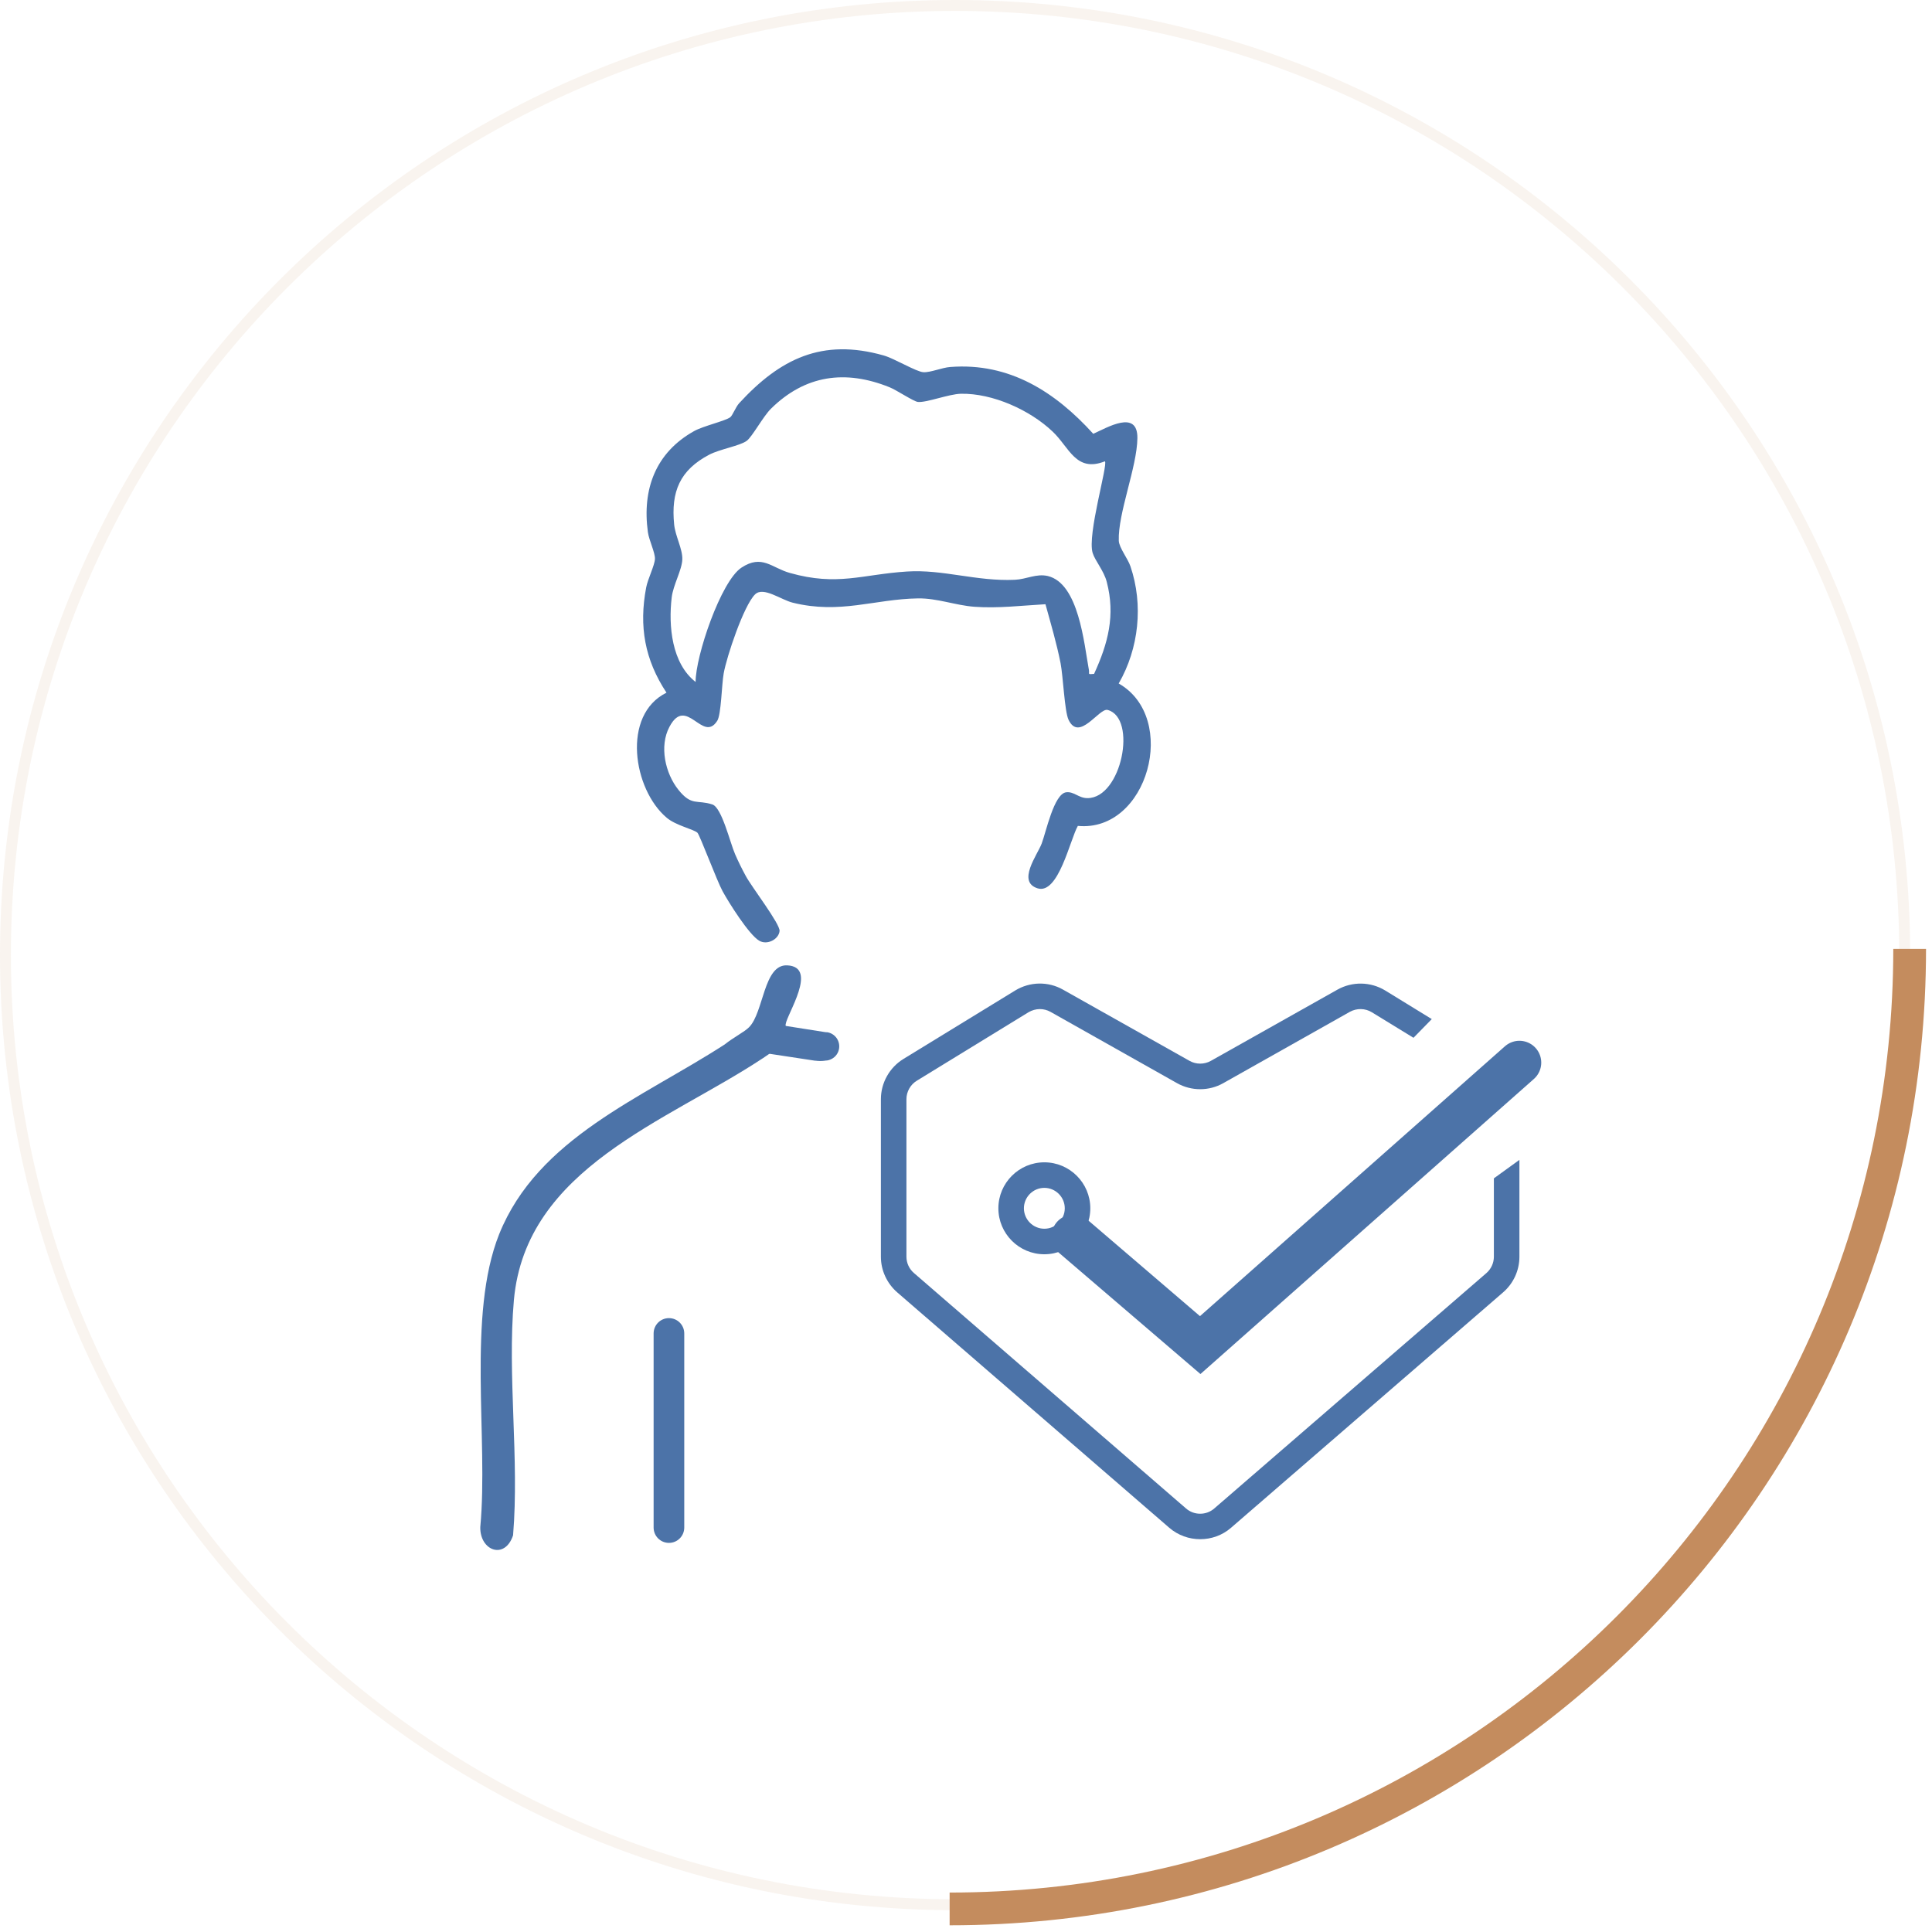
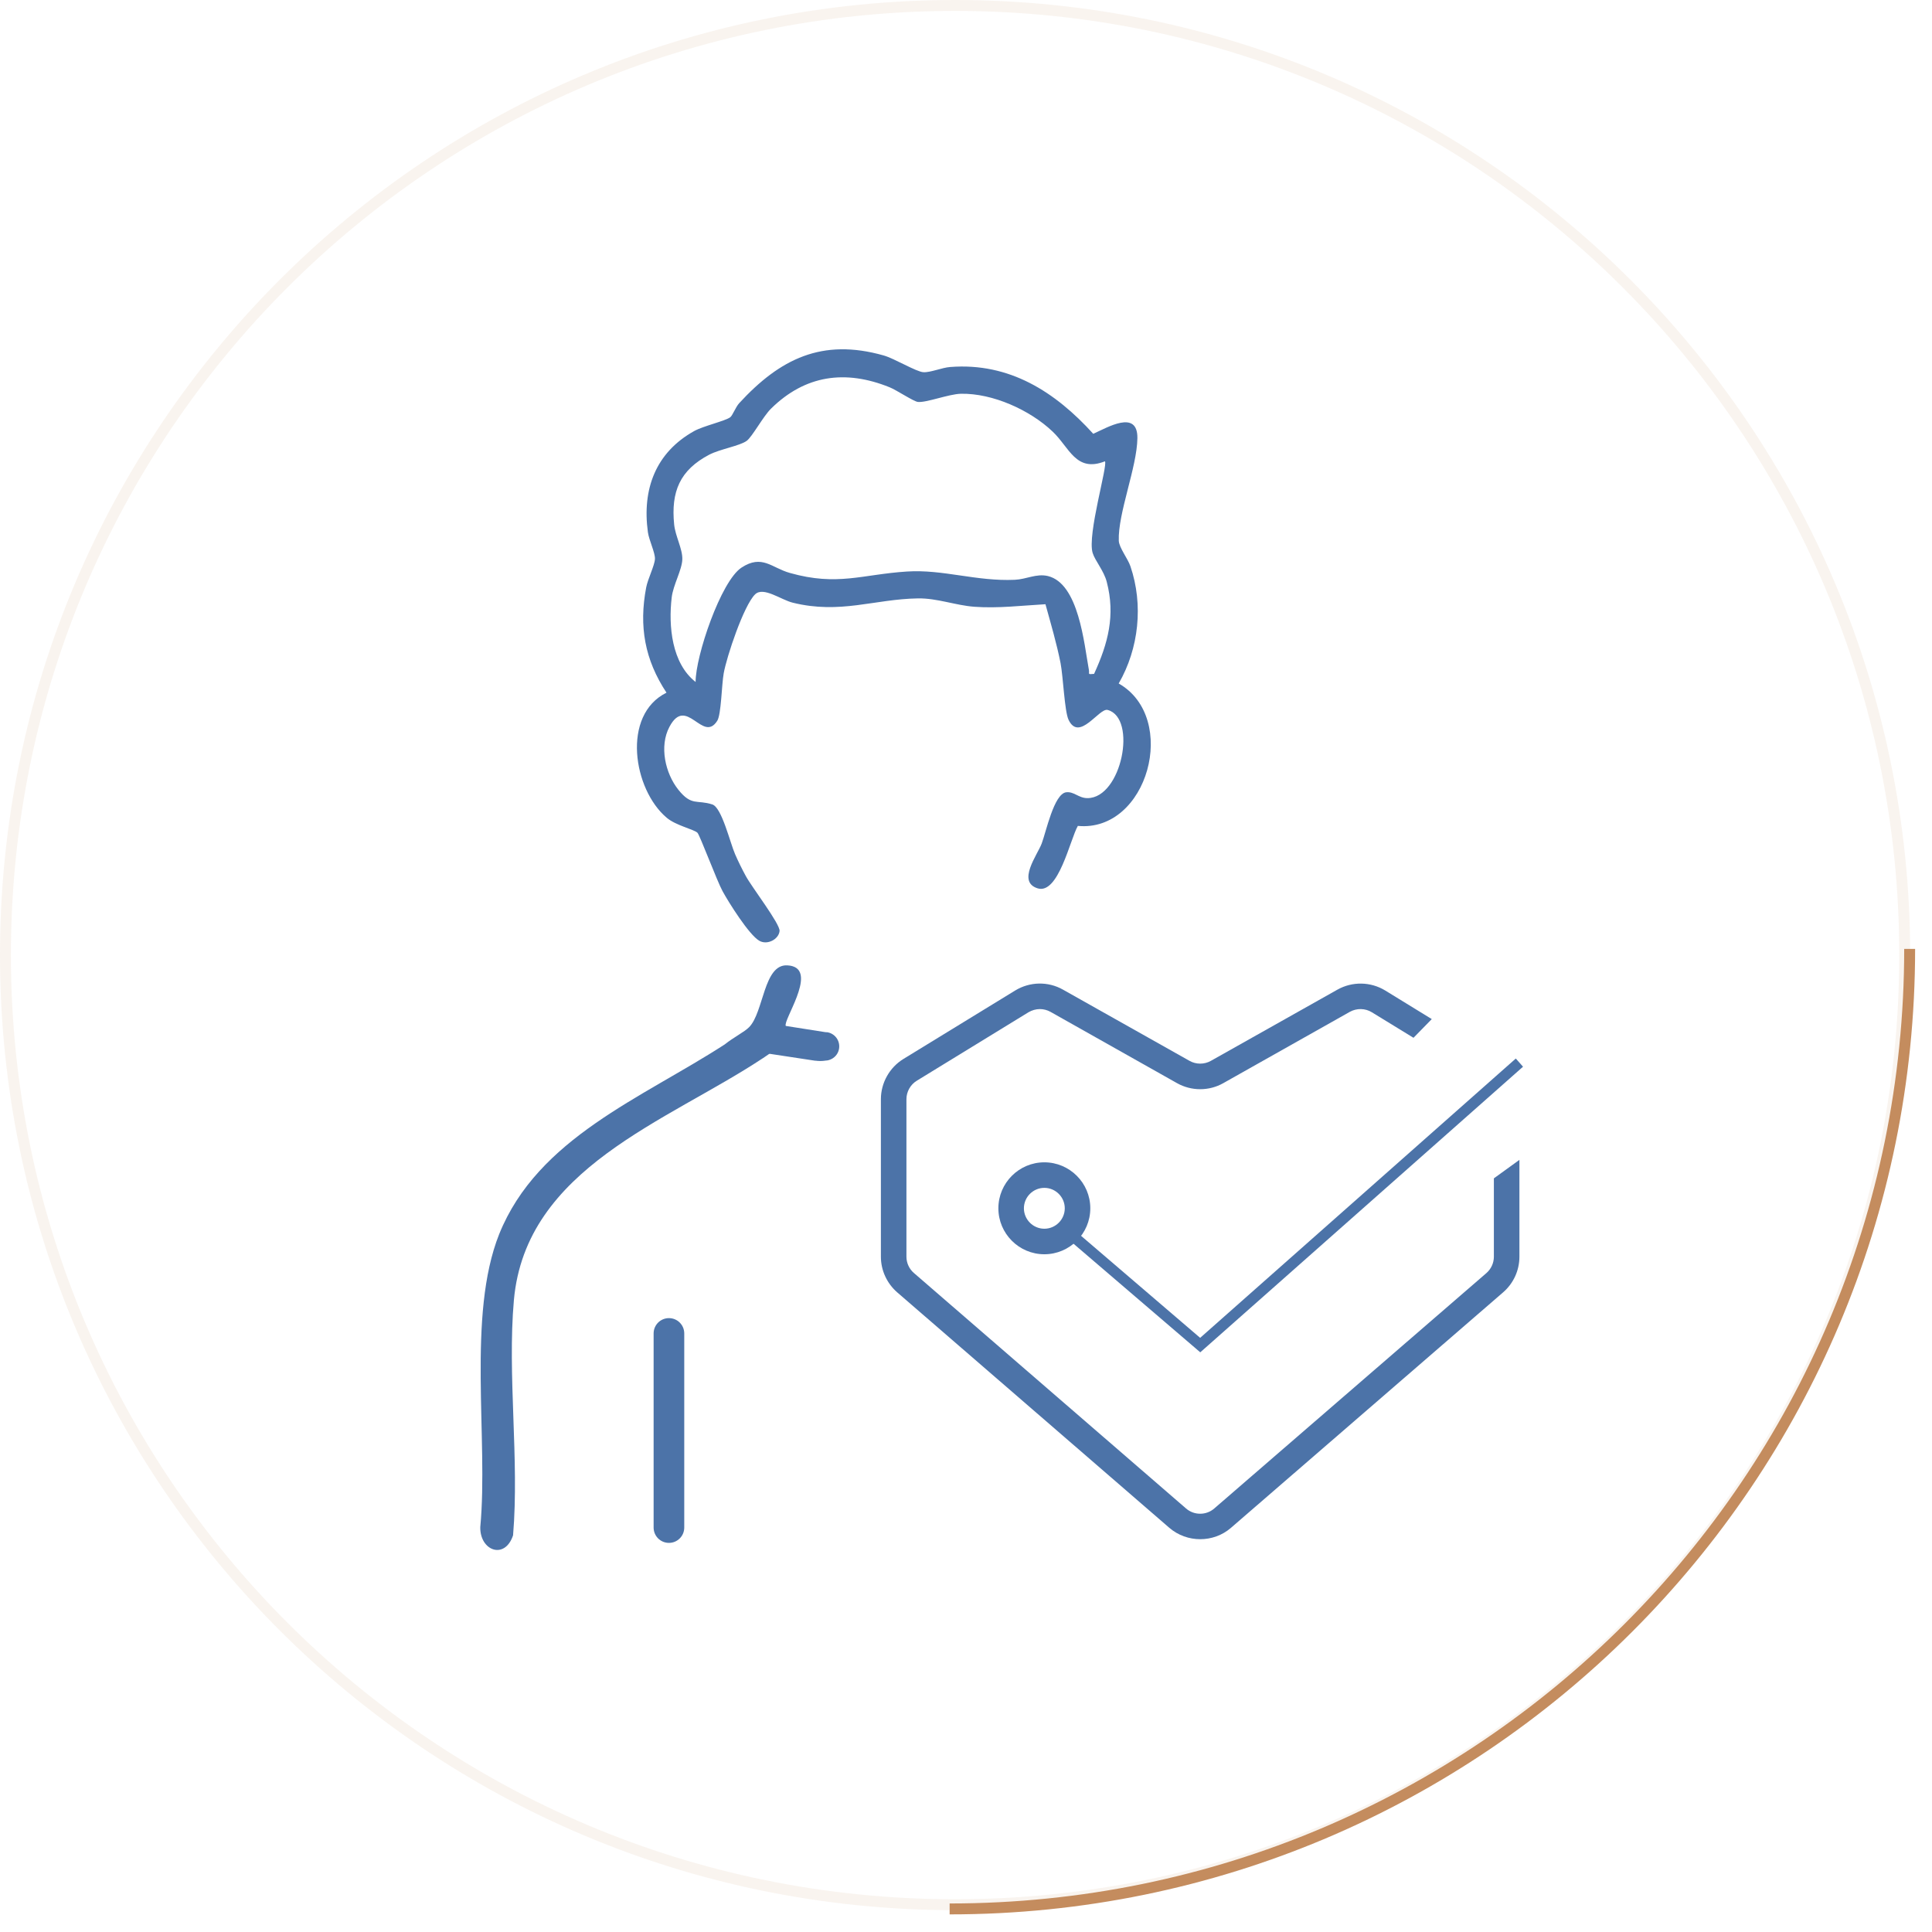
<svg xmlns="http://www.w3.org/2000/svg" width="177" height="177" viewBox="0 0 177 177" fill="none">
  <circle cx="87.5" cy="87.5" r="87" stroke="#C48C5E" stroke-opacity="0.1" />
-   <path d="M174.953 86.932C174.953 135.507 135.575 174.886 87 174.886" stroke="#C48C5E" stroke-width="3" stroke-miterlimit="10" />
+   <path d="M174.953 86.932C174.953 135.507 135.575 174.886 87 174.886" stroke="#C48C5E" strokeWidth="3" stroke-miterlimit="10" />
  <path d="M95.789 55.355C93.636 55.477 91.428 55.748 89.266 55.589C87.525 55.458 85.86 54.794 84.091 54.822C80.095 54.887 76.979 56.291 72.627 55.215C71.551 54.953 69.932 53.708 69.174 54.456C68.135 55.477 66.573 60.157 66.301 61.691C66.114 62.721 66.076 65.463 65.712 66.034C64.383 68.131 62.885 63.657 61.332 66.587C60.387 68.356 60.939 70.845 62.155 72.361C63.372 73.878 63.849 73.241 65.262 73.7C66.133 73.99 66.881 77.2 67.349 78.267C67.639 78.932 67.976 79.615 68.323 80.251C68.865 81.262 71.486 84.66 71.42 85.296C71.345 86.054 70.288 86.616 69.558 86.185C68.622 85.643 66.769 82.694 66.198 81.646C65.693 80.729 64.111 76.498 63.896 76.292C63.559 75.974 61.912 75.628 61.079 74.916C58 72.324 56.934 65.501 61.06 63.46C59.067 60.437 58.525 57.386 59.198 53.829C59.348 53.034 59.975 51.808 60.003 51.209C60.031 50.647 59.46 49.496 59.357 48.757C58.815 44.816 60.069 41.456 63.597 39.491C64.439 39.023 66.432 38.573 66.9 38.227C67.106 38.077 67.405 37.282 67.714 36.945C71.457 32.873 75.313 30.964 80.956 32.565C81.929 32.836 83.941 34.062 84.596 34.099C85.251 34.137 86.29 33.678 87.058 33.622C92.485 33.201 96.678 35.906 100.159 39.743C101.441 39.172 104.23 37.488 104.202 40.136C104.174 42.785 102.405 47.044 102.498 49.543C102.527 50.179 103.331 51.181 103.565 51.883C104.763 55.402 104.342 59.408 102.489 62.618C108.029 65.772 105.156 76.274 98.746 75.665C98.035 76.91 96.968 81.983 95.059 81.384C93.15 80.785 95.031 78.342 95.433 77.284C95.835 76.227 96.556 72.736 97.67 72.586C98.39 72.492 98.811 73.12 99.626 73.12C102.77 73.12 104.202 65.772 101.478 65.042C100.702 64.827 98.877 68.009 97.894 65.941C97.529 65.173 97.398 61.963 97.164 60.755C96.799 58.921 96.275 57.152 95.779 55.355H95.789ZM101.235 42.261C98.559 43.319 97.969 40.979 96.434 39.537C94.357 37.562 90.941 36.018 88.031 36.074C86.917 36.102 84.858 36.907 84.091 36.823C83.707 36.786 82.126 35.728 81.489 35.475C77.447 33.847 73.769 34.352 70.634 37.441C69.913 38.152 68.912 40.024 68.407 40.389C67.78 40.848 65.955 41.147 64.982 41.653C62.286 43.066 61.463 45.041 61.762 48.045C61.865 49.112 62.539 50.282 62.511 51.246C62.483 52.21 61.669 53.595 61.538 54.737C61.229 57.339 61.538 60.774 63.728 62.478C63.718 60.119 66.039 53.249 67.929 52.004C69.82 50.76 70.69 52.023 72.365 52.491C76.735 53.727 78.981 52.622 83.09 52.36C86.393 52.145 89.453 53.277 92.972 53.118C94.039 53.071 94.937 52.528 95.995 52.772C98.83 53.455 99.317 58.959 99.757 61.364C99.831 61.766 99.588 61.794 100.234 61.738C101.516 58.94 102.199 56.375 101.394 53.305C101.132 52.285 100.318 51.368 100.103 50.657C99.588 48.99 101.525 42.56 101.226 42.261H101.235Z" fill="#4C73A8" />
  <path d="M61.285 141.351C60.508 141.351 59.881 140.724 59.881 139.947V122.164C59.881 121.387 60.508 120.76 61.285 120.76C62.061 120.76 62.688 121.387 62.688 122.164V139.947C62.688 140.724 62.061 141.351 61.285 141.351Z" fill="#4C73A8" />
  <path d="M75.734 94.572L75.566 94.553C75.566 94.553 72.347 94.047 71.991 93.991C71.71 93.505 74.752 89.18 72.627 88.525C72.45 88.469 72.281 88.45 72.122 88.441C69.951 88.329 69.979 92.737 68.631 94.104C68.201 94.543 67.171 95.058 66.395 95.685C58.777 100.618 49.279 104.249 45.732 113.066C42.765 120.526 44.759 131.813 44.001 139.9C43.954 142.071 46.247 142.932 47.005 140.658C47.585 133.685 46.471 125.982 47.08 119.112C48.165 107.001 61.107 102.761 69.857 96.968L69.904 96.94C70.091 96.808 70.278 96.687 70.466 96.556H70.494L70.522 96.546L74.658 97.174C74.658 97.174 74.686 97.174 74.705 97.174C75.042 97.22 75.341 97.211 75.575 97.174C75.603 97.174 75.622 97.174 75.641 97.164C75.828 97.164 76.006 97.108 76.174 97.024C76.548 96.837 76.82 96.472 76.876 96.032C76.969 95.311 76.464 94.656 75.744 94.562L75.734 94.572Z" fill="#4C73A8" />
  <path d="M136.861 107.955V115.134C136.861 115.705 136.609 116.257 136.178 116.632L111.248 138.196C110.509 138.842 109.395 138.842 108.656 138.196L83.735 116.632C83.295 116.257 83.043 115.705 83.043 115.134V100.702C83.043 100.019 83.408 99.363 83.997 99.008L94.226 92.737C94.544 92.55 94.909 92.447 95.264 92.447C95.601 92.447 95.938 92.531 96.238 92.699L107.832 99.232C109.143 99.972 110.771 99.972 112.072 99.232L123.666 92.699C124.293 92.353 125.07 92.362 125.678 92.737L129.497 95.077L131.172 93.364L126.904 90.743C125.566 89.929 123.891 89.901 122.525 90.668L110.93 97.192C110.331 97.529 109.582 97.529 108.983 97.192L97.389 90.668C96.022 89.891 94.347 89.929 93.009 90.743L82.771 97.014C81.499 97.791 80.703 99.204 80.703 100.702V115.134C80.703 116.388 81.255 117.577 82.2 118.401L107.121 139.965C107.935 140.667 108.946 141.013 109.957 141.013C110.967 141.013 111.978 140.667 112.783 139.965L137.704 118.401C138.658 117.577 139.201 116.388 139.201 115.134V106.261L136.861 107.955Z" fill="#4C73A8" />
  <path d="M95.677 114.909C93.356 114.909 91.466 113.019 91.466 110.698C91.466 108.376 93.356 106.486 95.677 106.486C97.998 106.486 99.888 108.376 99.888 110.698C99.888 113.019 97.998 114.909 95.677 114.909ZM95.677 108.826C94.648 108.826 93.805 109.668 93.805 110.698C93.805 111.727 94.648 112.57 95.677 112.57C96.706 112.57 97.549 111.727 97.549 110.698C97.549 109.668 96.706 108.826 95.677 108.826Z" fill="#4C73A8" />
-   <path d="M98.334 113.272L109.957 123.23L139.201 97.351" stroke="#4C73A8" stroke-width="4" stroke-miterlimit="10" stroke-linecap="round" />
+   <path d="M98.334 113.272L109.957 123.23L139.201 97.351" stroke="#4C73A8" strokeWidth="4" stroke-miterlimit="10" strokeLinecap="round" />
</svg>
